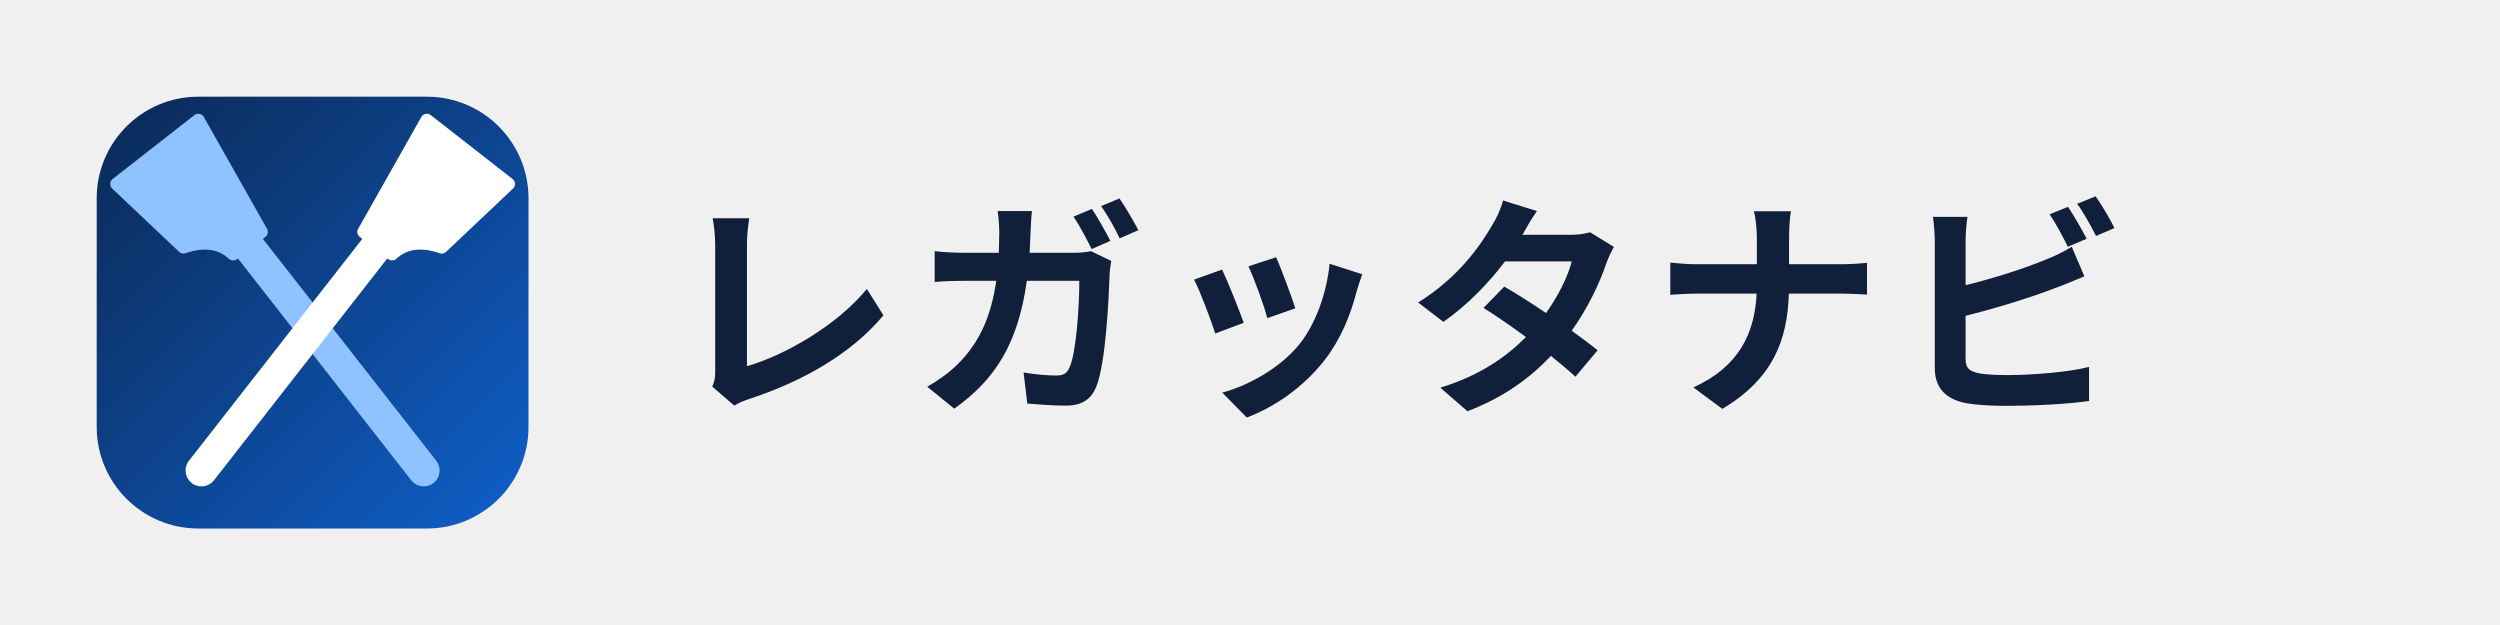
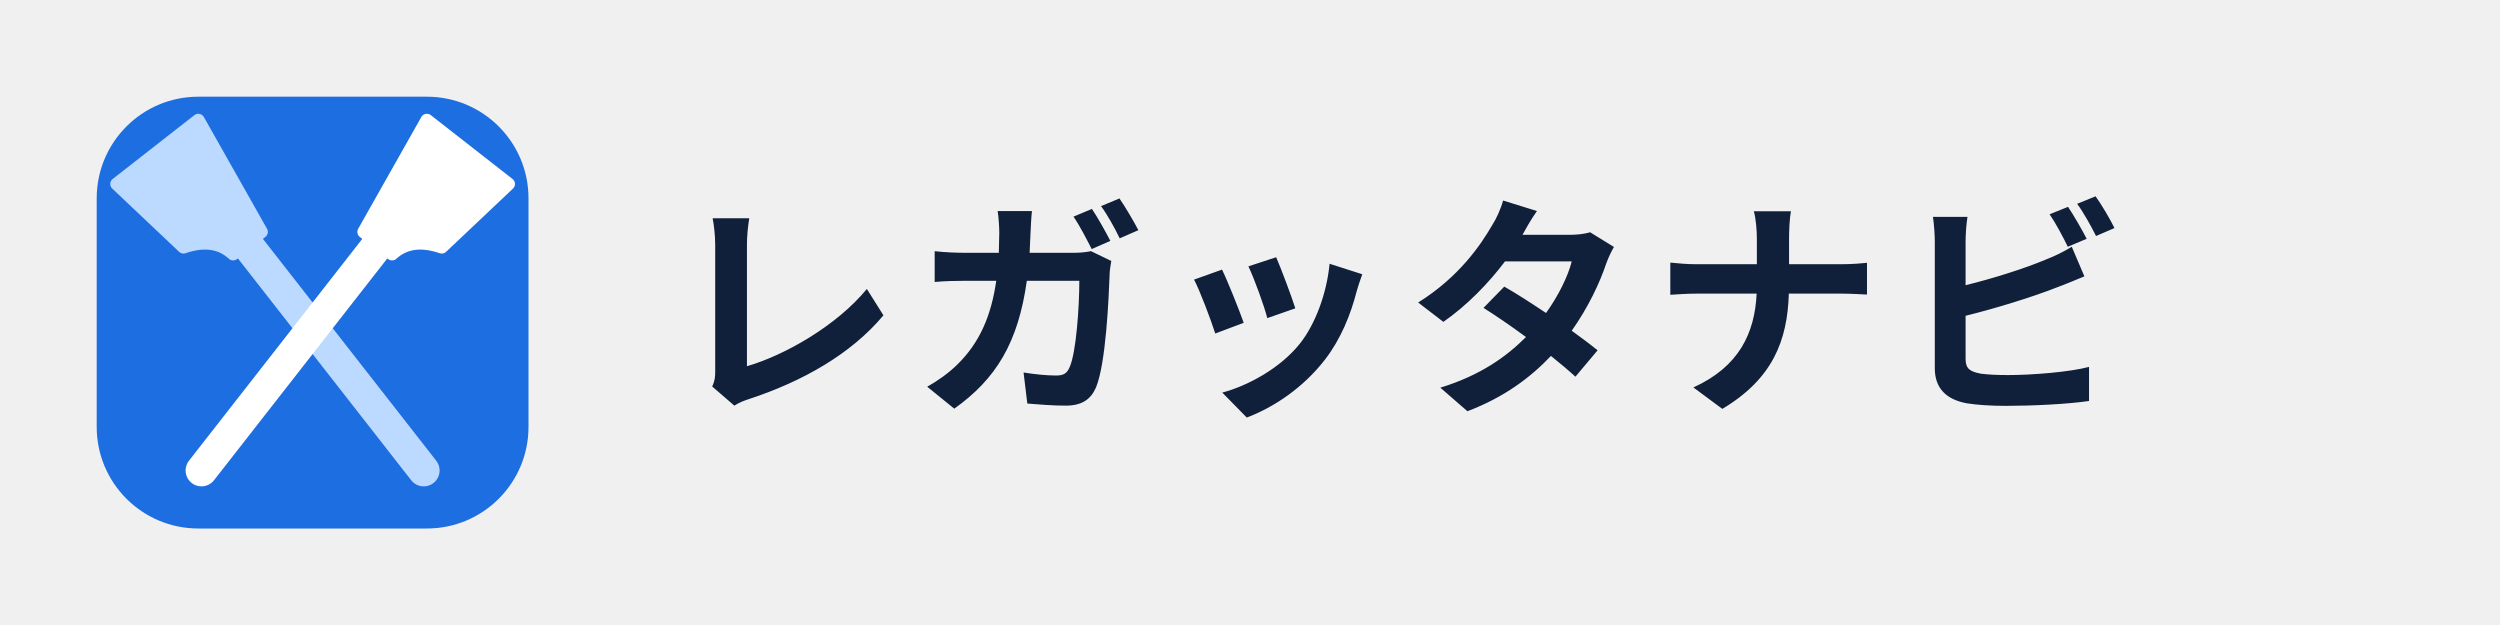
<svg xmlns="http://www.w3.org/2000/svg" width="1200" height="300" viewBox="0 0 1200 300" fill="none">
-   <defs>
-     <linearGradient id="regattanavi-logo-bg" x1="64" y1="64" x2="448" y2="448" gradientUnits="userSpaceOnUse">
-       <stop offset="0" stop-color="#0B2A57" />
-       <stop offset="1" stop-color="#0F5EC7" />
-     </linearGradient>
-   </defs>
  <g transform="translate(20 20) scale(0.508)">
-     <rect x="52" y="52" width="408" height="408" rx="96" fill="url(#regattanavi-logo-bg)" />
+     <rect x="52" y="52" width="408" height="408" rx="96" fill="#1D6EE0" />
    <g transform="translate(196 194) scale(-1 1) rotate(-52)">
-       <line x1="-268" y1="0" x2="2" y2="0" stroke="#8FC3FF" stroke-width="30" stroke-linecap="round" />
-       <path d="M4 -18 L124 -36 L124 62 L38 49 Q28 20 4 16 Z" fill="#8FC3FF" stroke="#8FC3FF" stroke-width="12" stroke-linejoin="round" />
+       <line x1="-268" y1="0" x2="2" y2="0" stroke="#BCD9FF" stroke-width="30" stroke-linecap="round" />
+       <path d="M4 -18 L124 -36 L124 62 L38 49 Q28 20 4 16 Z" fill="#BCD9FF" stroke="#BCD9FF" stroke-width="12" stroke-linejoin="round" />
    </g>
    <g transform="translate(316 194) rotate(-52)">
      <line x1="-268" y1="0" x2="2" y2="0" stroke="#FFFFFF" stroke-width="30" stroke-linecap="round" />
      <path d="M4 -18 L124 -36 L124 62 L38 49 Q28 20 4 16 Z" fill="#FFFFFF" stroke="#FFFFFF" stroke-width="12" stroke-linejoin="round" />
    </g>
  </g>
  <text x="320" y="190" fill="#10203A" font-family="'BIZ UDPGothic','Noto Sans JP',sans-serif" font-size="112" font-weight="800" letter-spacing="6">レガッタナビ</text>
</svg>
